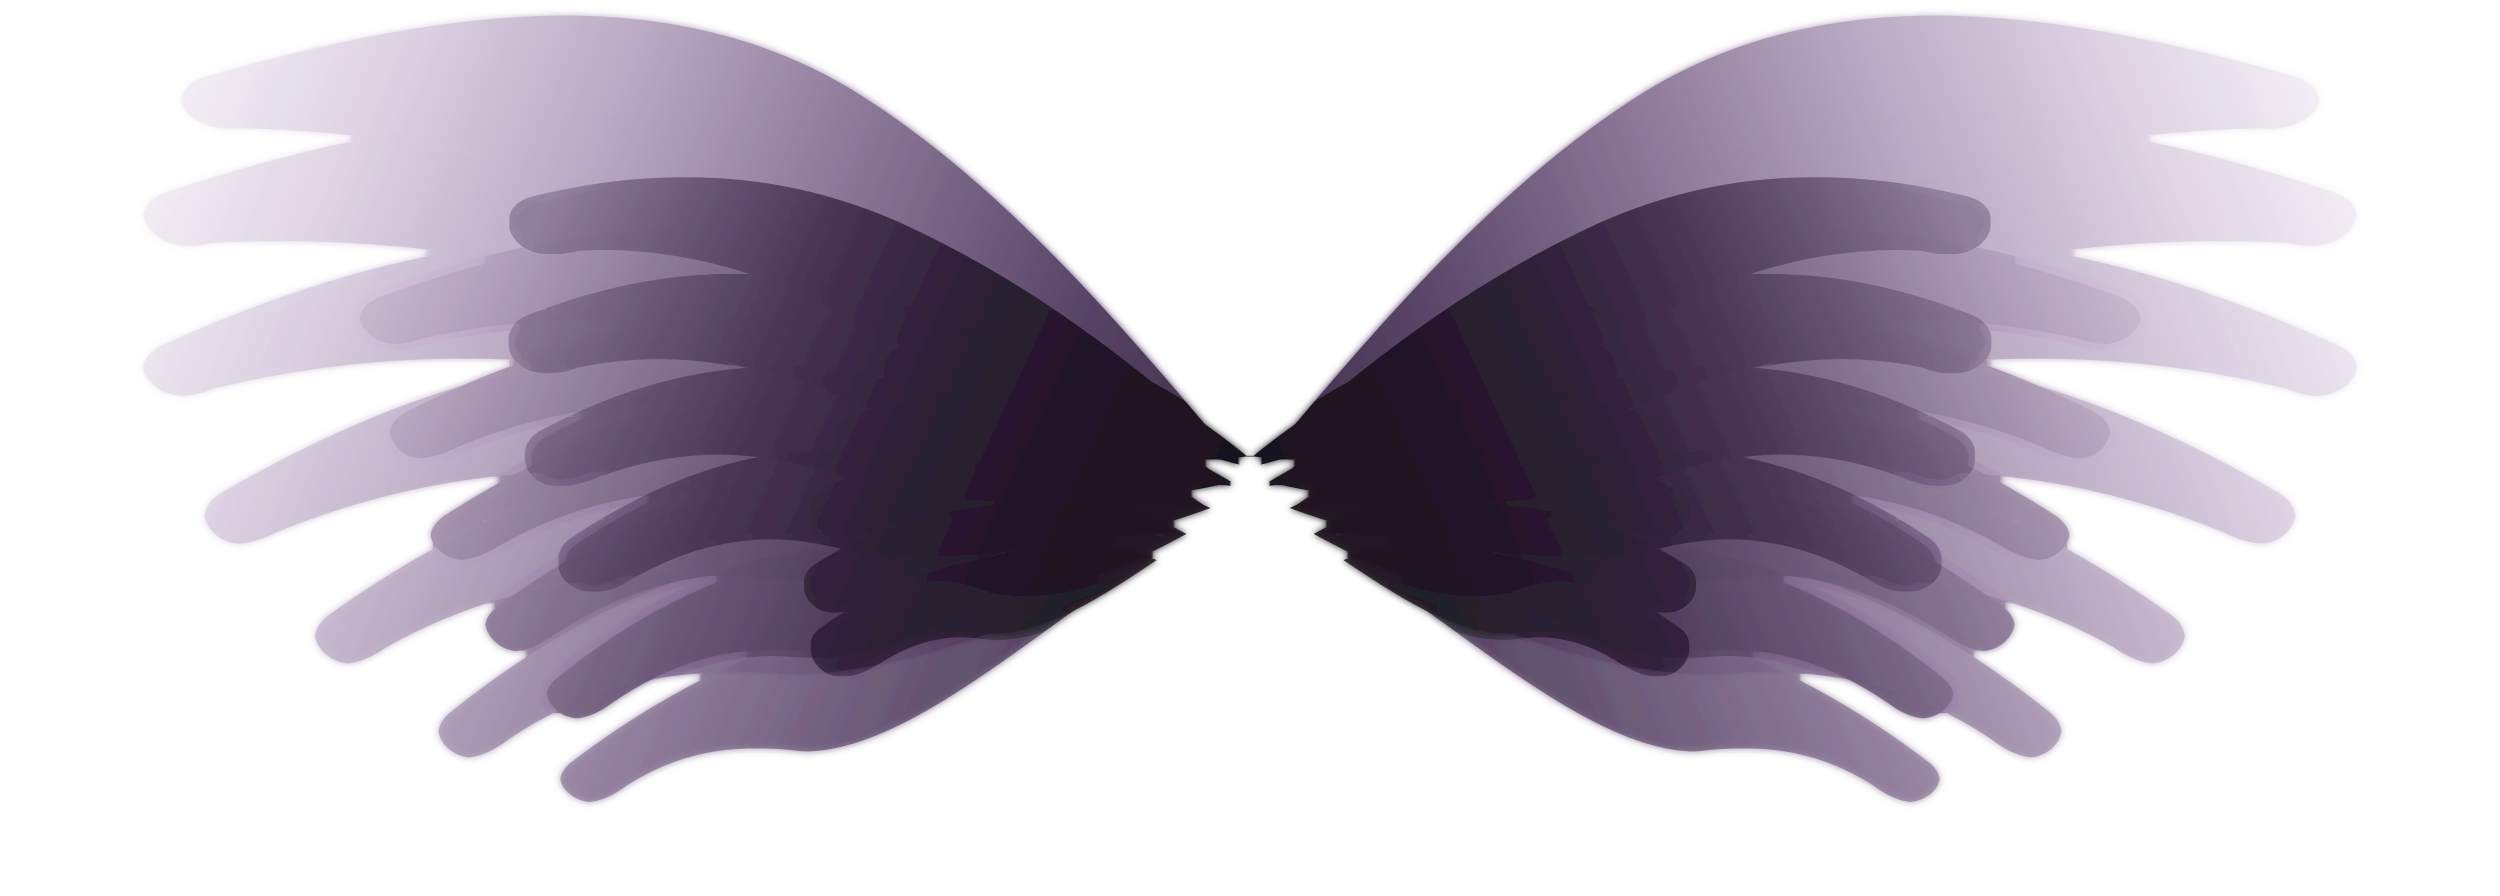
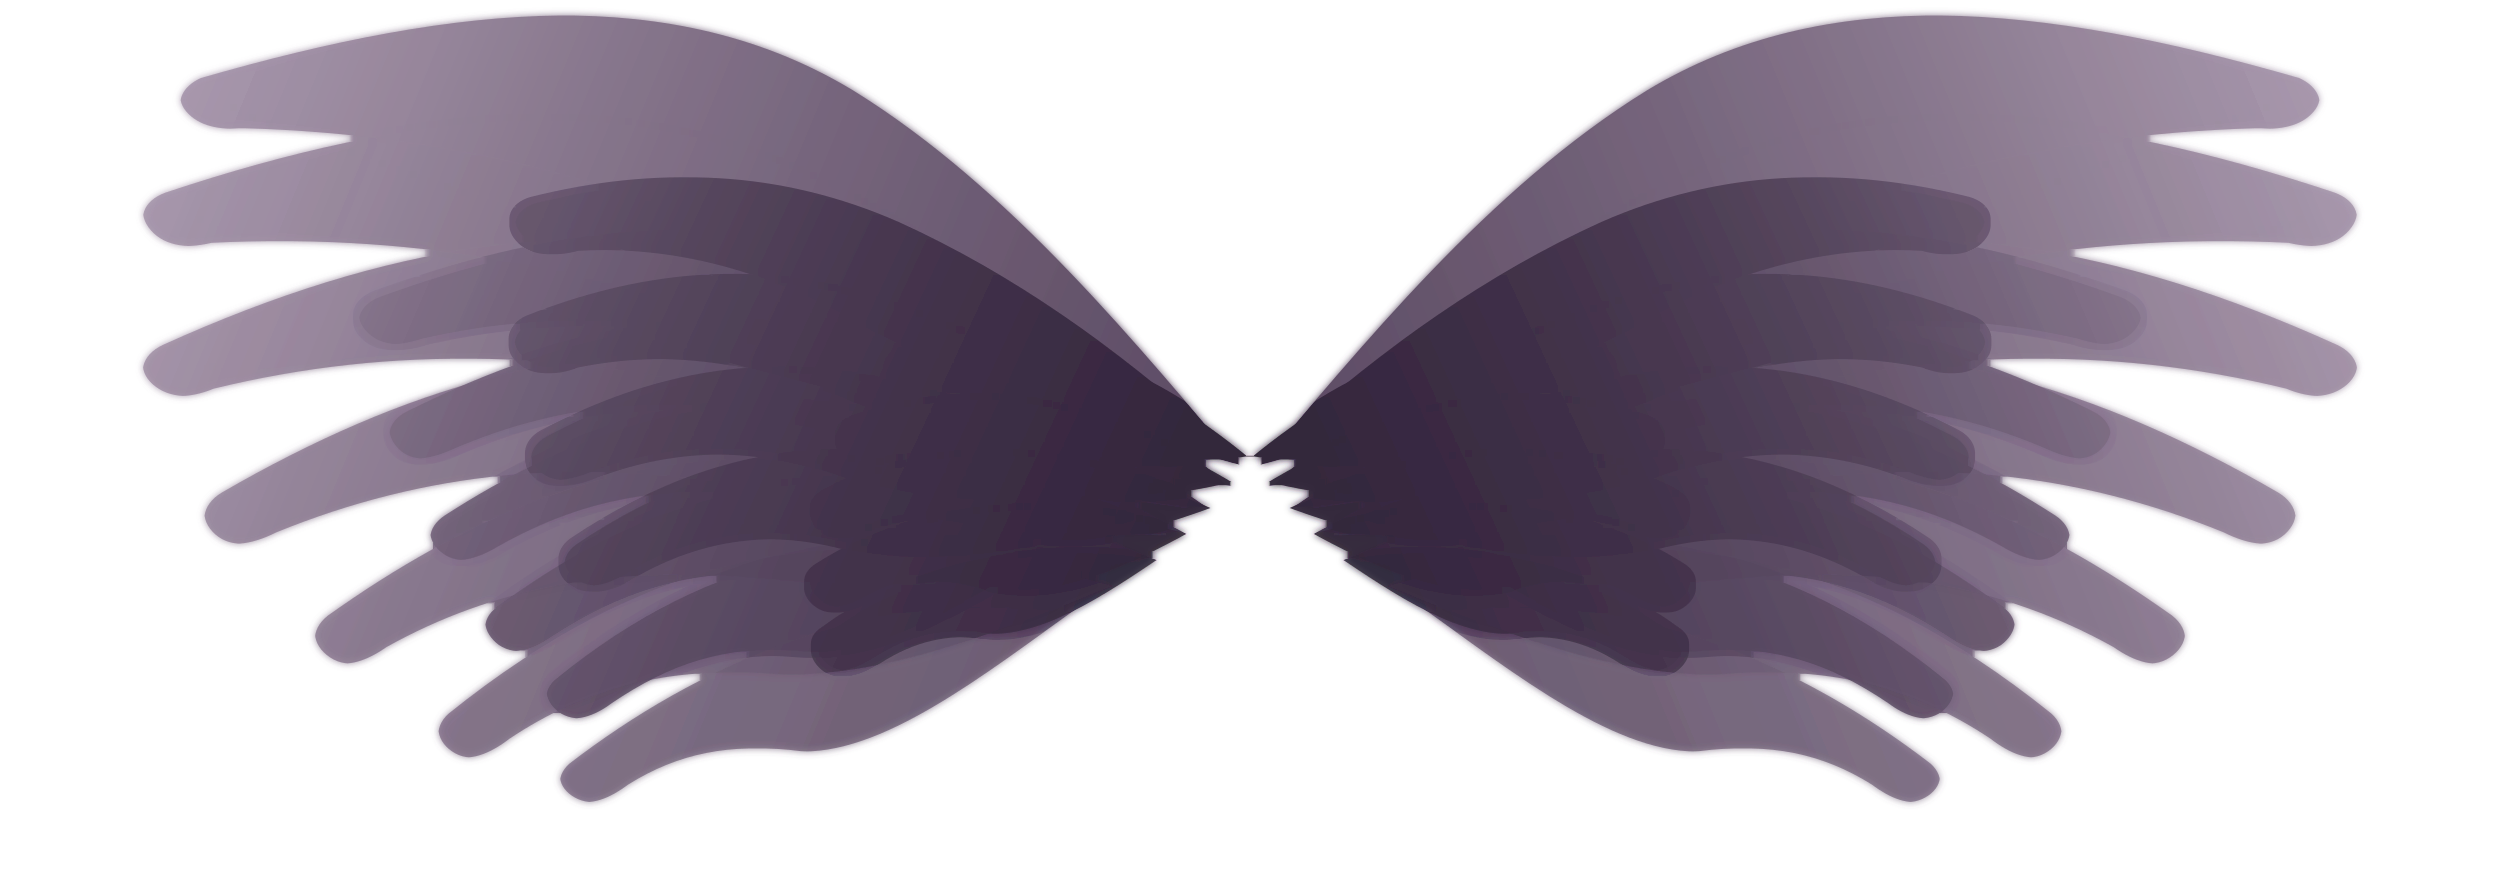
<svg xmlns="http://www.w3.org/2000/svg" viewBox="0 0 1200 430" fill="none">
  <defs>
    <linearGradient id="f" x1="600" y1="285" x2="80" y2="70" gradientUnits="userSpaceOnUse">
-       <stop stop-color="#281633" />
-       <stop offset=".22" stop-color="#4a3459" />
-       <stop offset=".48" stop-color="#887395" />
-       <stop offset=".66" stop-color="#b4a3be" />
-       <stop offset=".82" stop-color="#d5c9dc" />
-       <stop offset="1" stop-color="#f0eaf3" stop-opacity=".9" />
+       <stop stop-color="#493653" />
+       <stop offset=".22" stop-color="#58455f" />
+       <stop offset=".48" stop-color="#6a5871" />
+       <stop offset=".66" stop-color="#7b6981" />
+       <stop offset=".82" stop-color="#8d7b92" />
+       <stop offset="1" stop-color="#9e8ca3" stop-opacity=".9" />
    </linearGradient>
    <linearGradient id="m" x1="570" y1="285" x2="165" y2="110" gradientUnits="userSpaceOnUse">
-       <stop stop-color="#130719" />
-       <stop offset=".22" stop-color="#291434" />
-       <stop offset=".48" stop-color="#594466" />
-       <stop offset=".66" stop-color="#806c8c" />
-       <stop offset=".82" stop-color="#a995b2" />
-       <stop offset="1" stop-color="#cbbdd1" stop-opacity=".88" />
+       <stop stop-color="#302039" />
+       <stop offset=".22" stop-color="#3c2b45" />
+       <stop offset=".48" stop-color="#4b3954" />
+       <stop offset=".66" stop-color="#5b4963" />
+       <stop offset=".82" stop-color="#6b5973" />
+       <stop offset="1" stop-color="#7c6a83" stop-opacity=".88" />
    </linearGradient>
    <linearGradient id="c" x1="610" y1="285" x2="255" y2="120" gradientUnits="userSpaceOnUse">
-       <stop stop-color="#030105" />
-       <stop offset=".22" stop-color="#09020d" />
-       <stop offset=".48" stop-color="#1b0924" />
-       <stop offset=".66" stop-color="#362142" />
-       <stop offset=".82" stop-color="#594466" />
-       <stop offset="1" stop-color="#806d8b" stop-opacity=".88" />
+       <stop stop-color="#1c1024" />
+       <stop offset=".22" stop-color="#25152e" />
+       <stop offset=".48" stop-color="#302039" />
+       <stop offset=".66" stop-color="#3b2a44" />
+       <stop offset=".82" stop-color="#47364f" />
+       <stop offset="1" stop-color="#55435d" stop-opacity=".88" />
    </linearGradient>
    <filter id="g" x="-15%" y="-25%" width="130%" height="160%">
      <feMorphology operator="erode" radius="1.15" result="n" />
      <feGaussianBlur in="n" stdDeviation="1.9" result="b" />
      <feMerge>
        <feMergeNode in="b" />
        <feMergeNode in="n" />
      </feMerge>
    </filter>
  </defs>
  <g filter="url(#g)" opacity=".92">
    <g id="L">
      <path d="M600 226C548 165 487 89 411 42C325 -10 220 0 95 36C86 40 82 48 88 55C94 62 104 64 116 63C220 66 310 91 399 135C480 176 548 215 600 226Z" fill="url(#f)" />
      <path d="M594 235C535 181 467 119 386 82C299 42 198 51 78 91C67 95 64 104 71 112C78 120 90 121 103 118C201 113 292 132 382 166C467 200 535 231 594 235Z" fill="url(#f)" opacity=".96" />
      <path d="M585 245C520 200 449 151 367 126C280 100 183 116 77 164C66 169 64 179 72 186C80 193 92 193 104 188C190 167 277 169 369 194C454 216 521 245 585 245Z" fill="url(#f)" opacity=".92" />
      <path d="M573 256C507 220 436 184 358 172C277 160 193 184 105 235C95 241 94 251 102 258C110 265 122 263 134 257C205 228 280 220 361 236C439 250 509 264 573 256Z" fill="url(#f)" opacity=".88" />
      <path d="M558 268C495 242 429 220 359 219C289 219 222 247 156 294C147 301 148 311 157 317C166 323 177 319 187 312C239 283 296 273 362 279C430 285 497 283 558 268Z" fill="url(#f)" opacity=".83" />
      <path d="M540 281C483 265 425 256 367 266C311 276 260 304 214 341C206 348 208 358 217 363C226 368 237 363 246 356C282 332 322 321 371 325C425 328 485 303 540 281Z" fill="url(#f)" opacity=".78" />
      <path d="M519 293C470 287 423 290 379 306C337 321 302 342 272 365C264 372 267 381 276 385C285 389 295 384 303 378C327 363 352 358 383 362C424 365 474 325 519 293Z" fill="url(#f)" opacity=".72" />
      <path d="M558 200C512 166 458 137 397 121C332 104 264 111 181 141C171 145 168 153 174 160C181 168 192 168 204 164C270 149 332 154 394 172C455 190 513 204 558 200Z" fill="url(#m)" opacity=".94" />
      <path d="M550 215C500 187 446 166 387 157C326 148 264 161 194 196C184 201 183 210 190 217C197 224 208 222 219 217C272 194 326 190 386 203C445 216 501 221 550 215Z" fill="url(#m)" opacity=".92" />
      <path d="M539 231C489 210 438 196 382 193C326 190 271 208 212 246C203 252 203 261 211 267C219 273 230 270 240 264C284 239 328 232 382 242C438 252 491 244 539 231Z" fill="url(#m)" opacity=".90" />
      <path d="M526 247C478 233 431 227 381 231C332 235 286 254 237 290C229 296 230 305 238 311C247 317 257 313 266 307C301 284 337 273 382 278C432 283 480 264 526 247Z" fill="url(#m)" opacity=".88" />
      <path d="M512 263C468 256 425 257 382 266C341 275 303 294 266 324C258 330 260 339 268 344C277 349 287 345 295 339C323 320 350 311 383 314C426 318 470 286 512 263Z" fill="url(#m)" opacity=".85" />
      <path d="M581 210C534 168 485 133 430 108C373 83 316 81 256 96C246 99 243 107 249 114C255 121 265 122 276 119C326 116 373 129 421 158C475 185 531 207 581 210Z" fill="url(#c)" />
      <path d="M570 222C521 187 471 158 416 142C361 126 307 132 254 153C245 157 243 166 249 172C256 179 266 179 276 175C320 166 365 172 412 192C466 212 520 226 570 222Z" fill="url(#c)" opacity=".96" />
      <path d="M557 235C508 207 459 188 408 180C357 172 308 183 261 208C252 213 251 222 258 228C265 234 275 232 285 228C324 213 365 213 407 228C457 242 509 242 557 235Z" fill="url(#c)" opacity=".92" />
      <path d="M543 248C496 228 450 217 404 217C358 217 315 233 275 260C267 266 268 275 276 280C284 285 294 282 303 276C336 257 370 253 405 262C451 271 499 263 543 248Z" fill="url(#c)" opacity=".88" />
      <path d="M603 220C574 196 547 180 517 170C489 161 461 161 434 168C426 170 423 177 428 183C433 189 441 190 450 187C472 186 494 194 516 207C545 221 574 225 603 220Z" fill="url(#c)" />
      <path d="M596 232C563 212 532 199 500 193C468 187 438 191 410 201C402 204 400 211 405 217C410 223 419 223 428 220C451 217 474 222 498 233C530 244 564 240 596 232Z" fill="url(#c)" opacity=".96" />
      <path d="M586 244C551 228 519 219 486 217C454 216 424 222 397 236C389 240 388 247 394 253C400 259 409 257 418 253C440 245 462 246 485 257C518 267 553 256 586 244Z" fill="url(#c)" opacity=".92" />
      <path d="M574 256C540 245 508 241 477 244C446 247 418 256 393 272C385 277 386 285 393 290C400 295 409 292 418 287C438 276 457 275 477 283C508 290 543 273 574 256Z" fill="url(#c)" opacity=".88" />
      <path d="M560 268C528 262 499 263 470 270C442 276 417 287 395 303C388 308 390 316 397 321C404 326 413 322 421 317C438 306 454 303 470 305C499 310 533 286 560 268Z" fill="url(#c)" opacity=".84" />
-       <g stroke="#f3edf5" stroke-opacity=".10" stroke-width="1" stroke-linecap="round">
+       <g stroke="#b9a9bf" stroke-opacity=".08" stroke-width="1" stroke-linecap="round">
        <path d="M594 223L111 52" />
        <path d="M586 235L92 105" />
        <path d="M576 246L94 174" />
        <path d="M561 258L123 246" />
      </g>
    </g>
    <g transform="translate(1200 0) scale(-1 1)">
      <use href="#L" />
    </g>
  </g>
</svg>
